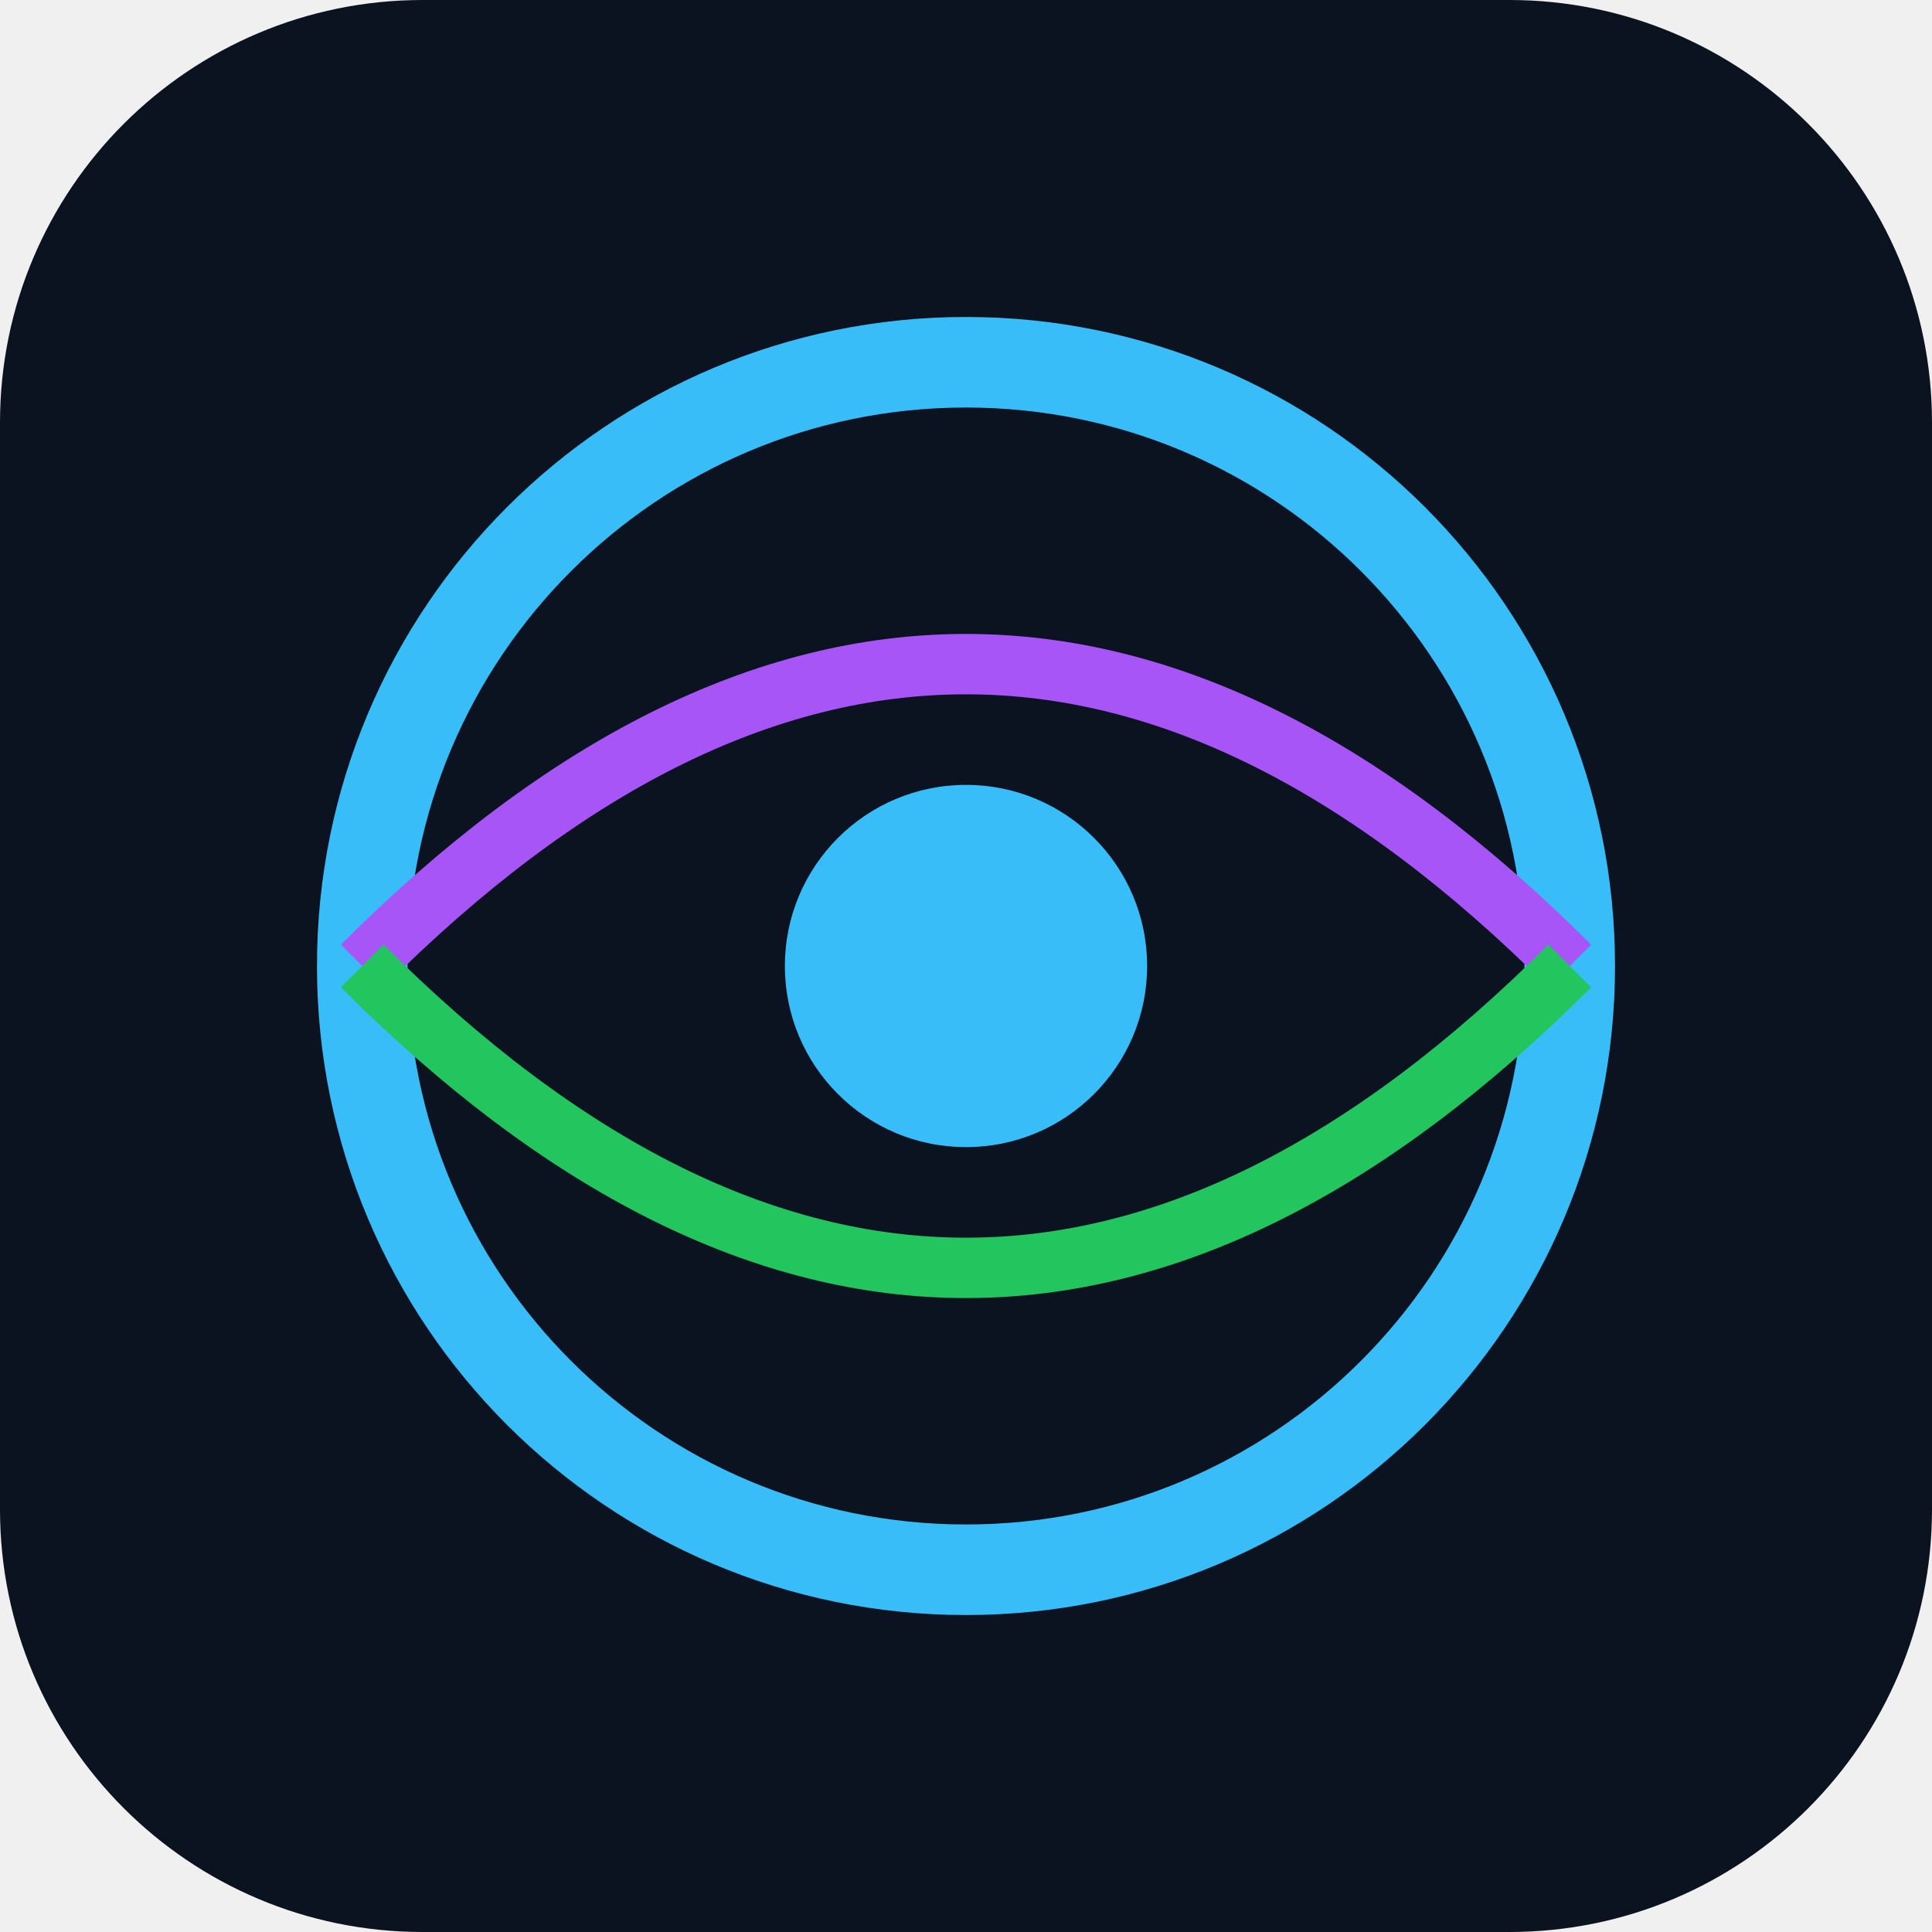
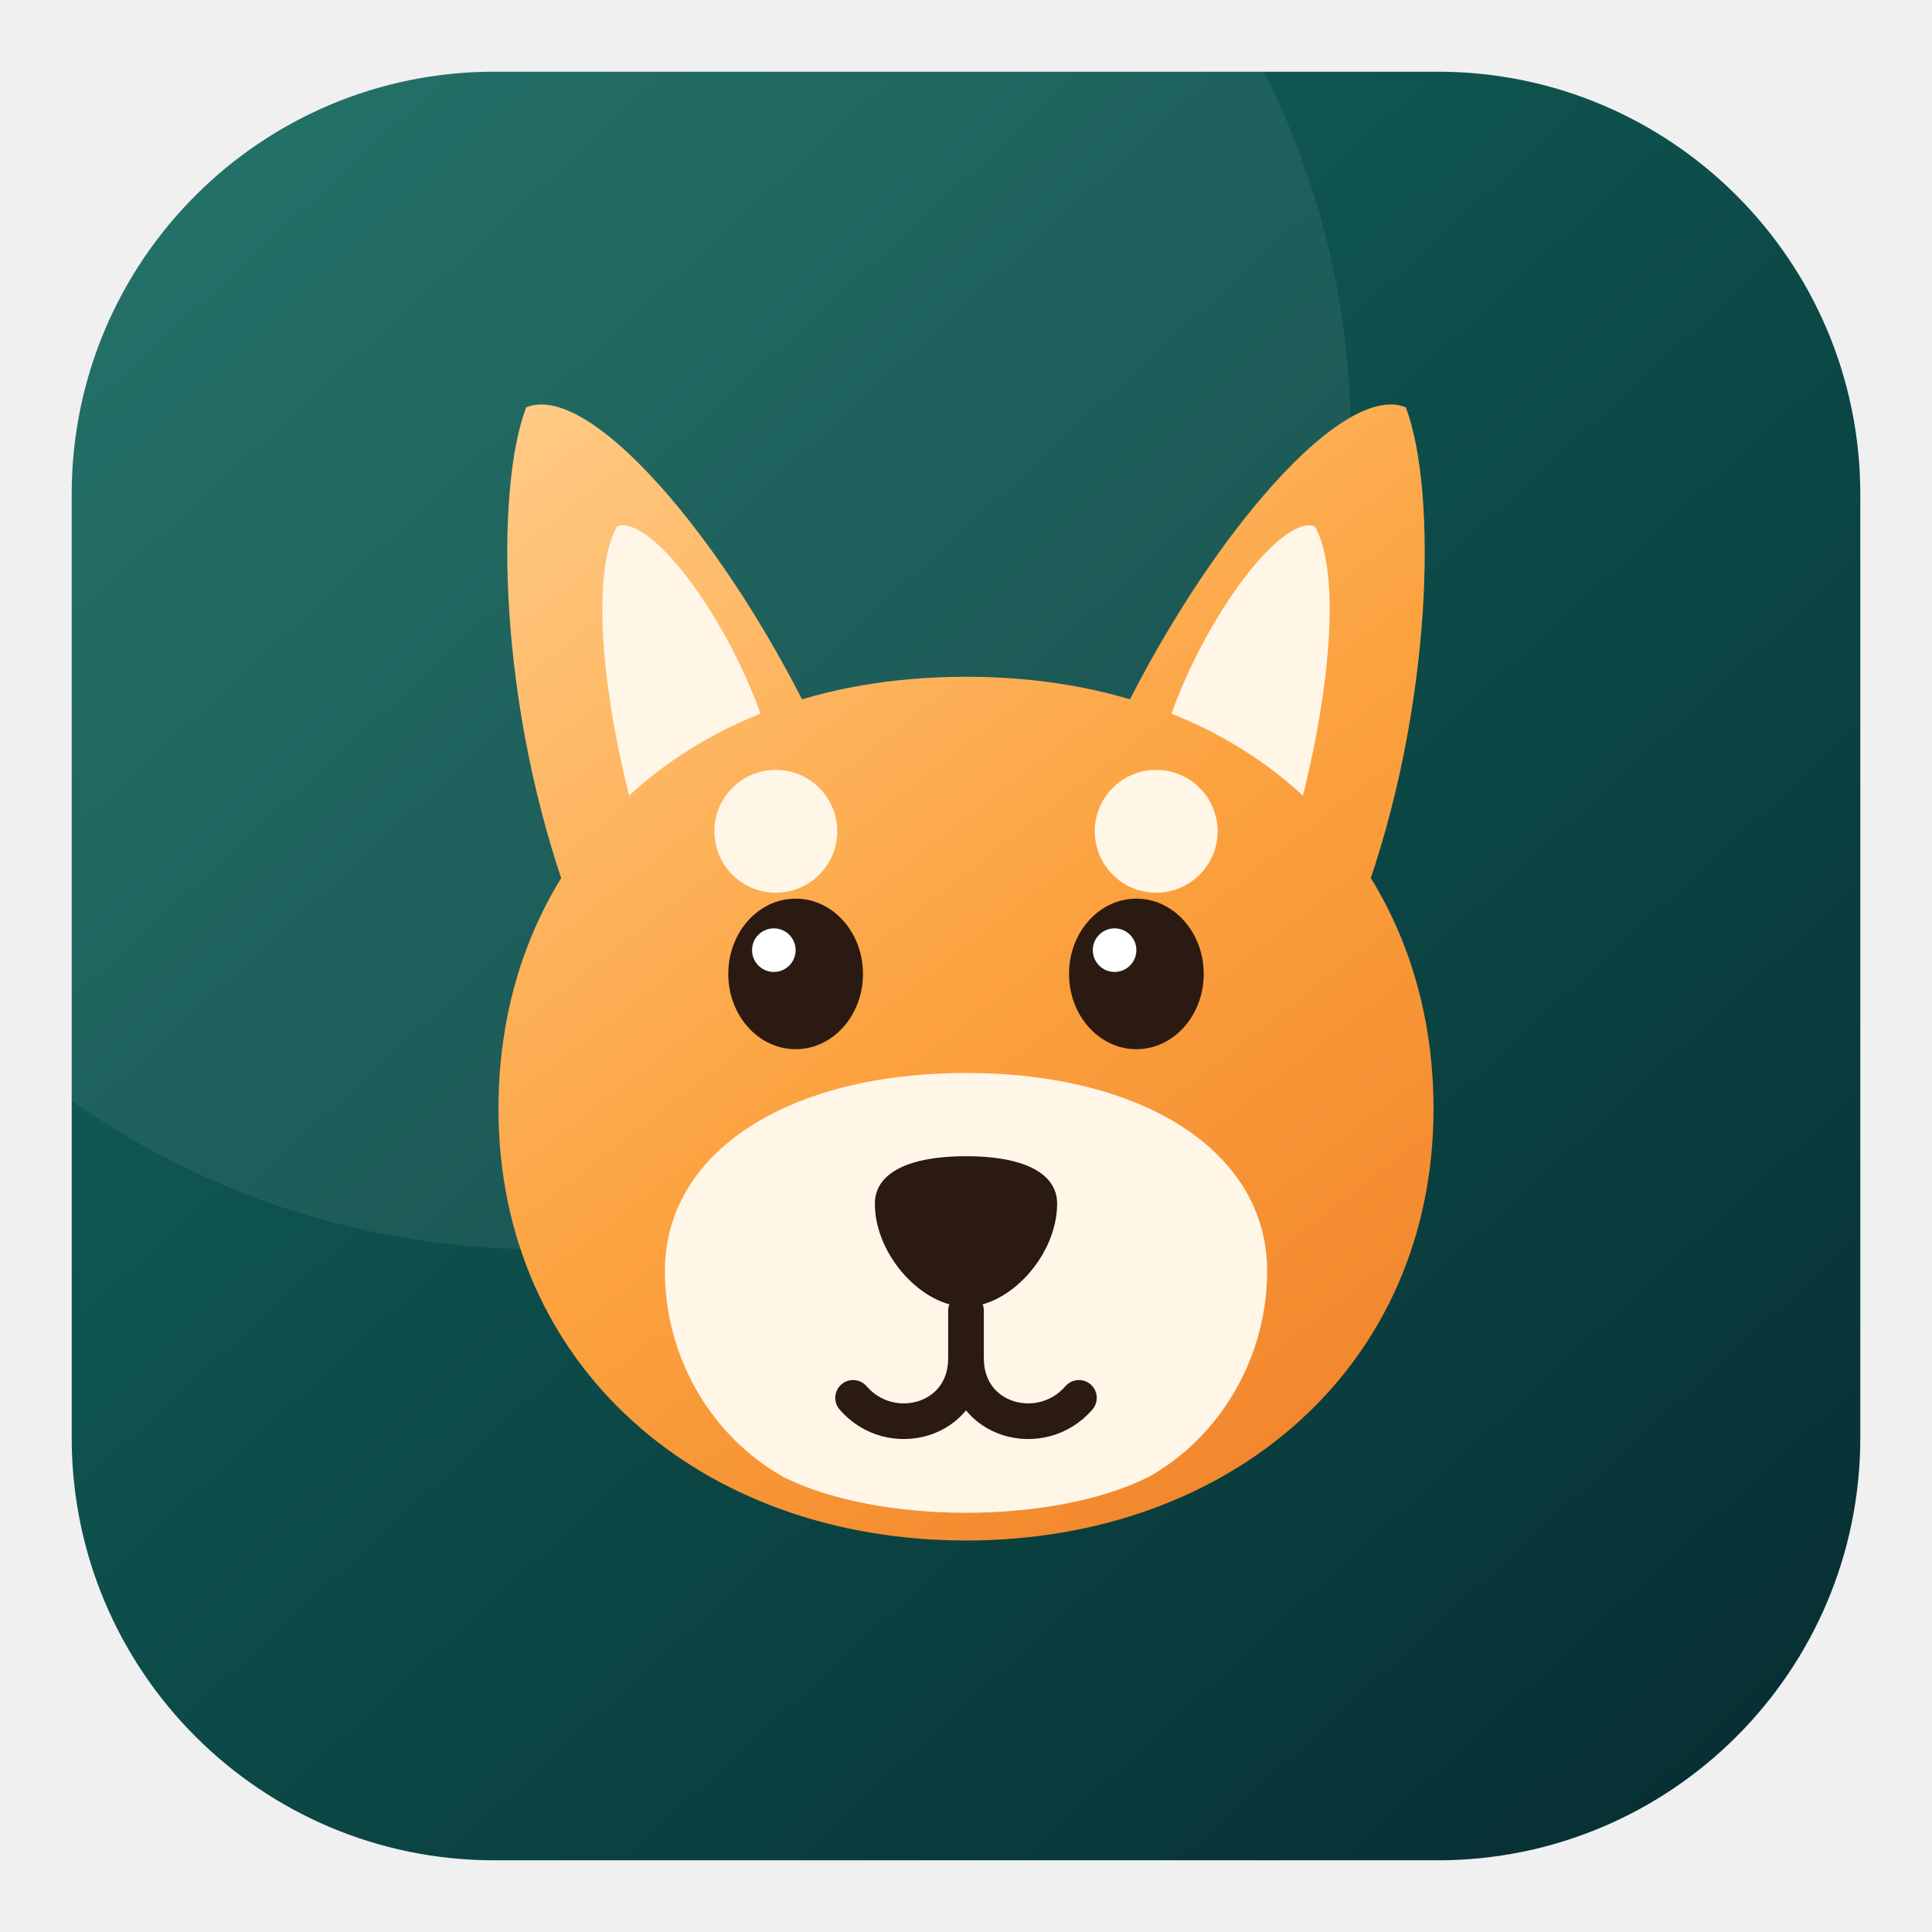
- <svg xmlns="http://www.w3.org/2000/svg" viewBox="0 0 64 64">
-   <rect width="64" height="64" rx="14" fill="#0b1220" />
-   <circle cx="32" cy="32" r="20" fill="none" stroke="#38bdf8" stroke-width="3" />
-   <circle cx="32" cy="32" r="6" fill="#38bdf8" />
-   <path d="M12 32 Q32 12 52 32" fill="none" stroke="#a855f7" stroke-width="2" />
-   <path d="M12 32 Q32 52 52 32" fill="none" stroke="#22c55e" stroke-width="2" />
+ <svg xmlns="http://www.w3.org/2000/svg" width="1024" height="1024" viewBox="0 0 1024 1024">
+   <defs>
+     <linearGradient id="badge" x1="120" y1="90" x2="900" y2="940" gradientUnits="userSpaceOnUse">
+       <stop stop-color="#13665C" />
+       <stop offset=".52" stop-color="#0C4A48" />
+       <stop offset="1" stop-color="#083034" />
+     </linearGradient>
+     <linearGradient id="coat" x1="290" y1="210" x2="750" y2="800" gradientUnits="userSpaceOnUse">
+       <stop stop-color="#FFCB86" />
+       <stop offset=".5" stop-color="#FCA23F" />
+       <stop offset="1" stop-color="#EF7E27" />
+     </linearGradient>
+     <clipPath id="clip">
+       <rect x="38" y="38" width="948" height="948" rx="224" />
+     </clipPath>
+   </defs>
+   <g clip-path="url(#clip)">
+     <rect x="38" y="38" width="948" height="948" rx="224" fill="url(#badge)" />
+     <circle cx="286" cy="232" r="430" fill="#FFFFFF" opacity=".07" />
+     <g transform="matrix(1.05 0 0 1.05 -25.6 -15.1)">
+       <path d="M312 470C276 372 274 262 290 220C324 206 398 296 442 394C396 410 348 438 312 470Z" fill="url(#coat)" />
+       <path d="M712 470C748 372 750 262 734 220C700 206 626 296 582 394C628 410 676 438 712 470Z" fill="url(#coat)" />
+       <path d="M344 424C326 356 324 300 336 280C354 274 396 332 412 386C384 396 362 408 344 424Z" fill="#FFF6E8" />
+       <path d="M680 424C698 356 700 300 688 280C670 274 628 332 612 386C640 396 662 408 680 424Z" fill="#FFF6E8" />
+       <path d="M512 356C660 356 748 452 748 574C748 704 646 792 512 792C378 792 276 704 276 574C276 452 364 356 512 356Z" fill="url(#coat)" />
+       <path d="M512 556C602 556 664 596 664 656C664 700 640 740 604 760C580 772 546 778 512 778C478 778 444 772 420 760C384 740 360 700 360 656C360 596 422 556 512 556Z" fill="#FFF6E8" />
+       <circle cx="416" cy="434" r="31" fill="#FFF6E8" />
+       <circle cx="608" cy="434" r="31" fill="#FFF6E8" />
+       <ellipse cx="426" cy="506" rx="34" ry="38" fill="#2B1A11" />
+       <ellipse cx="598" cy="506" rx="34" ry="38" fill="#2B1A11" />
+       <circle cx="415" cy="494" r="11" fill="#FFFFFF" />
+       <circle cx="587" cy="494" r="11" fill="#FFFFFF" />
+       <path d="M466 622C466 606 484 598 512 598C540 598 558 606 558 622C558 648 534 674 512 674C490 674 466 648 466 622Z" fill="#2B1A11" />
+       <path d="M512 676V700" stroke="#2B1A11" stroke-width="18" stroke-linecap="round" />
+       <path d="M512 700C512 732 474 742 455 720M512 700C512 732 550 742 569 720" fill="none" stroke="#2B1A11" stroke-width="18" stroke-linecap="round" />
+     </g>
+   </g>
</svg>
